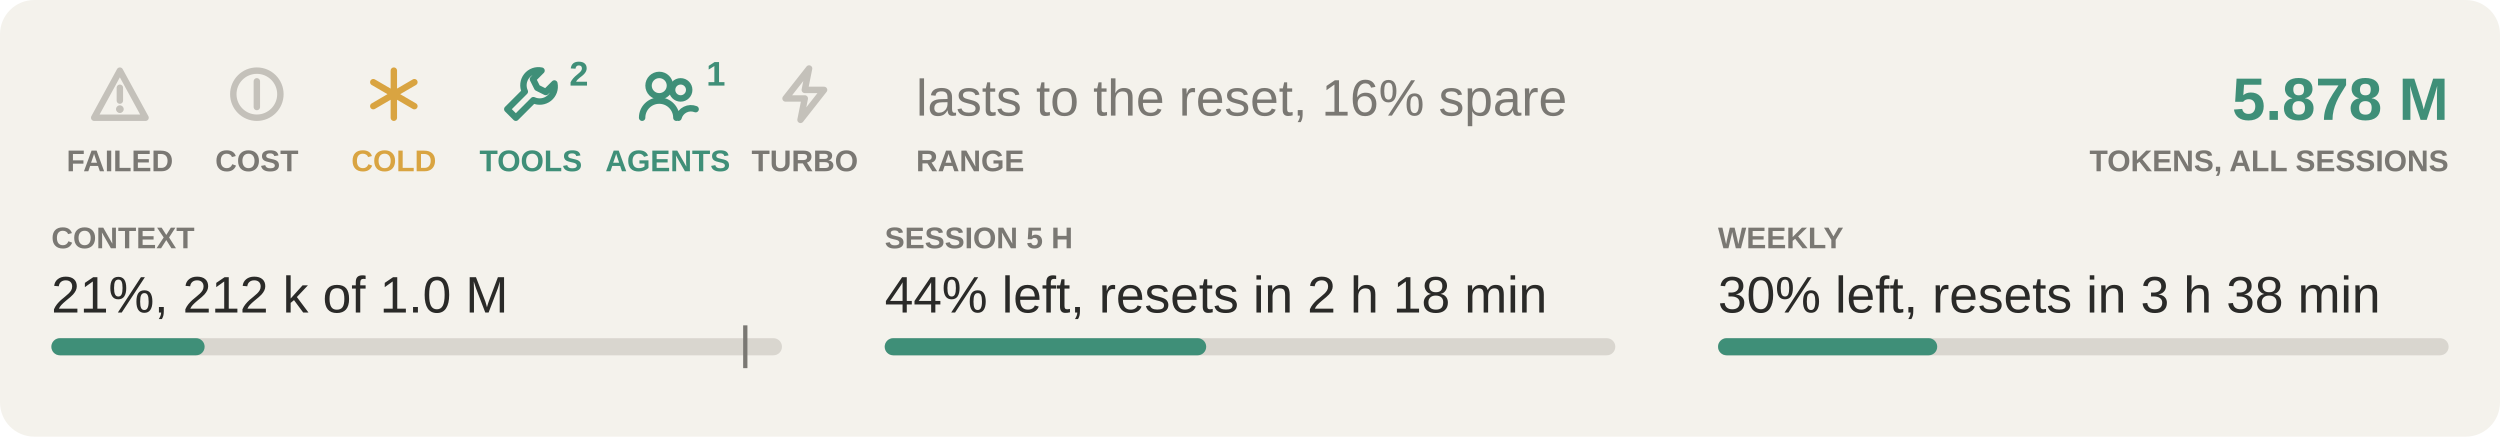
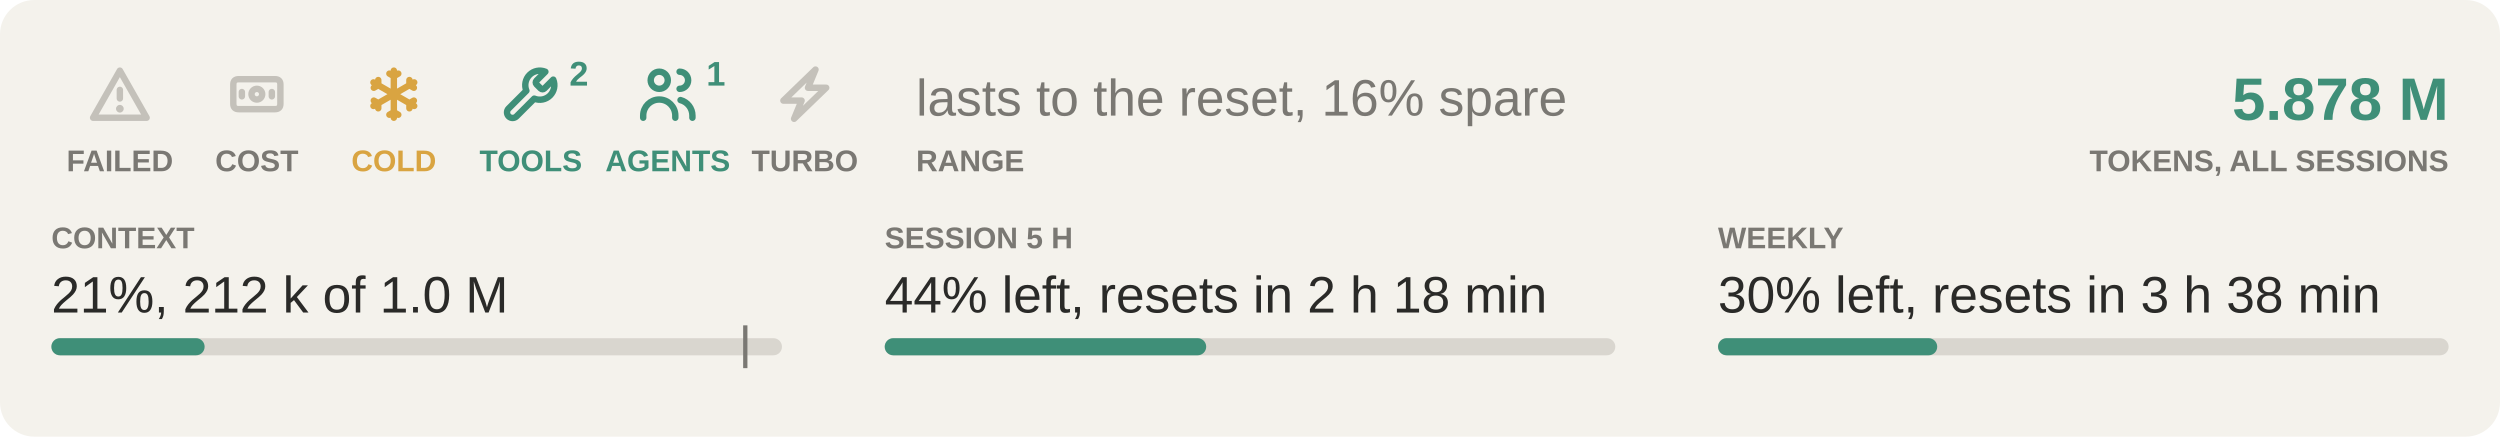
<svg xmlns="http://www.w3.org/2000/svg" viewBox="0 0 584 102" width="584" height="102">
  <rect width="100%" height="100%" rx="8" fill="#f4f2ec" />
  <g transform="translate(12 12)">
    <g transform="translate(9.0 3)">
-       <path d="M7 1.5L13 12.5H1Z" fill="none" stroke="#c4c1ba" stroke-width="1.5" stroke-linejoin="round" />
-       <path d="M7 5.5V8.5" stroke="#c4c1ba" stroke-width="1.5" stroke-linecap="round" />
-       <circle cx="7" cy="10.5" r="0.9" fill="#c4c1ba" />
+       <path d="M7 1.5 L13.25 12.5 H0.75 Z" fill="none" stroke="#c4c1ba" stroke-width="1.5" stroke-linecap="round" stroke-linejoin="round" />
+       <path d="M7 6 V8" fill="none" stroke="#c4c1ba" stroke-width="1.5" stroke-linecap="round" stroke-linejoin="round" />
+       <circle cx="7" cy="10.4" r="0.9" fill="#c4c1ba" />
    </g>
    <text x="16" y="28" font-size="7" fill="#7a7873" text-anchor="middle" font-weight="600" font-family="'Segoe UI','Helvetica Neue',Arial,sans-serif" style="font-variant-numeric:tabular-nums">FAILED</text>
    <g transform="translate(41.0 3)">
-       <circle cx="7" cy="7" r="5.5" fill="none" stroke="#c4c1ba" stroke-width="1.5" />
-       <path d="M7 4V10" stroke="#c4c1ba" stroke-width="1.5" stroke-linecap="round" />
+       <path d="M2.75 3.5 H11.25 Q12.5 3.5 12.5 4.75 V9.25 Q12.5 10.5 11.25 10.5 H2.75 Q1.5 10.5 1.5 9.25 V4.75 Q1.5 3.5 2.75 3.5 Z" fill="none" stroke="#c4c1ba" stroke-width="1.5" stroke-linecap="round" stroke-linejoin="round" />
+       <circle cx="7" cy="7" r="1.25" fill="none" stroke="#c4c1ba" stroke-width="1.5" stroke-linecap="round" stroke-linejoin="round" />
+       <path d="M3.5 6.5 V7.5 M10.5 6.5 V7.5" fill="none" stroke="#c4c1ba" stroke-width="1.5" stroke-linecap="round" stroke-linejoin="round" />
    </g>
    <text x="48" y="28" font-size="7" fill="#7a7873" text-anchor="middle" font-weight="600" font-family="'Segoe UI','Helvetica Neue',Arial,sans-serif" style="font-variant-numeric:tabular-nums">COST</text>
    <g transform="translate(73.0 3)">
-       <path d="M7 1.5V12.5M2.2 4.2L11.8 9.8M2.2 9.8L11.8 4.2" fill="none" stroke="#d9a441" stroke-width="1.5" stroke-linecap="round" />
+       <path d="M7 12.5 L7 1.5 M2.24 9.75 L11.76 4.25 M2.24 4.25 L11.76 9.75 M10.64 4.9 L10.64 3.7 M10.64 4.9 L11.68 5.5 M7 2.8 L5.96 2.2 M7 2.8 L8.04 2.2 M3.36 4.9 L2.32 5.5 M3.36 4.9 L3.36 3.7 M3.36 9.1 L3.36 10.3 M3.36 9.1 L2.32 8.5 M7 11.2 L8.04 11.8 M7 11.2 L5.96 11.8 M10.64 9.1 L11.68 8.5 M10.64 9.1 L10.64 10.3" fill="none" stroke="#d9a441" stroke-width="1.5" stroke-linecap="round" stroke-linejoin="round" />
    </g>
    <text x="80" y="28" font-size="7" fill="#d9a441" text-anchor="middle" font-weight="600" font-family="'Segoe UI','Helvetica Neue',Arial,sans-serif" style="font-variant-numeric:tabular-nums">COLD</text>
    <g transform="translate(105.0 3)">
-       <path d="M9.5 1.5A3.5 3.5 0 0 0 5.6 6.4L1.5 10.5L3.5 12.5L7.6 8.4A3.5 3.5 0 0 0 12.5 4.5L10.5 6.5L8.5 5.5L7.5 3.5Z" fill="none" stroke="#3f8f78" stroke-width="1.5" stroke-linejoin="round" />
+       <path d="M8.32 3.84 A0.6 0.6 0 0 0 8.32 4.69 L9.31 5.68 A0.6 0.6 0 0 0 10.16 5.68 L12.24 3.6 A3.4 3.4 0 0 1 7.8 8.04 L3.66 12.18 A1.3 1.3 0 0 1 1.82 10.34 L5.96 6.2 A3.4 3.4 0 0 1 10.4 1.76 Z" fill="none" stroke="#3f8f78" stroke-width="1.5" stroke-linecap="round" stroke-linejoin="round" />
    </g>
    <text x="121" y="8" font-size="8" fill="#3f8f78" text-anchor="start" font-weight="700" font-family="'Segoe UI','Helvetica Neue',Arial,sans-serif" style="font-variant-numeric:tabular-nums">2</text>
    <text x="112" y="28" font-size="7" fill="#3f8f78" text-anchor="middle" font-weight="600" font-family="'Segoe UI','Helvetica Neue',Arial,sans-serif" style="font-variant-numeric:tabular-nums">TOOLS</text>
    <g transform="translate(137.0 3)">
-       <circle cx="5" cy="5" r="2.5" fill="none" stroke="#3f8f78" stroke-width="1.5" />
-       <circle cx="10" cy="6" r="2" fill="none" stroke="#3f8f78" stroke-width="1.5" />
-       <path d="M1 12.5A4 4 0 0 1 9 12.5M9.5 12.5A3 3 0 0 1 13.5 10.5" fill="none" stroke="#3f8f78" stroke-width="1.5" stroke-linecap="round" />
+       <circle cx="5" cy="3.75" r="2" fill="none" stroke="#3f8f78" stroke-width="1.5" stroke-linecap="round" stroke-linejoin="round" />
+       <path d="M1.25 12.5 V12 A3.75 3.75 0 0 1 8.75 12 V12.5" fill="none" stroke="#3f8f78" stroke-width="1.5" stroke-linecap="round" stroke-linejoin="round" />
+       <path d="M9.75 1.75 A2 2 0 0 1 9.75 5.75" fill="none" stroke="#3f8f78" stroke-width="1.5" stroke-linecap="round" stroke-linejoin="round" />
+       <path d="M12.75 12.5 V12 A3.75 3.75 0 0 0 9.97 8.38" fill="none" stroke="#3f8f78" stroke-width="1.5" stroke-linecap="round" stroke-linejoin="round" />
    </g>
    <text x="153" y="8" font-size="8" fill="#3f8f78" text-anchor="start" font-weight="700" font-family="'Segoe UI','Helvetica Neue',Arial,sans-serif" style="font-variant-numeric:tabular-nums">1</text>
    <text x="144" y="28" font-size="7" fill="#3f8f78" text-anchor="middle" font-weight="600" font-family="'Segoe UI','Helvetica Neue',Arial,sans-serif" style="font-variant-numeric:tabular-nums">AGENTS</text>
    <g transform="translate(169.0 3)">
-       <path d="M8 1L2.5 8H7L6 13L11.5 6H7Z" fill="none" stroke="#c4c1ba" stroke-width="1.5" stroke-linejoin="round" />
+       <path d="M9.5 1.25 L2 8.5 H6.25 L4.5 12.75 L12 5.5 H7.75 Z" fill="none" stroke="#c4c1ba" stroke-width="1.5" stroke-linecap="round" stroke-linejoin="round" />
    </g>
    <text x="176" y="28" font-size="7" fill="#7a7873" text-anchor="middle" font-weight="600" font-family="'Segoe UI','Helvetica Neue',Arial,sans-serif" style="font-variant-numeric:tabular-nums">TURBO</text>
    <text x="202" y="15" font-size="12" fill="#7a7873" text-anchor="start" font-weight="400" font-family="'Segoe UI','Helvetica Neue',Arial,sans-serif" style="font-variant-numeric:tabular-nums">lasts to the reset, 16% spare</text>
    <text x="202" y="28" font-size="7" fill="#7a7873" text-anchor="start" font-weight="600" font-family="'Segoe UI','Helvetica Neue',Arial,sans-serif" style="font-variant-numeric:tabular-nums">RANGE</text>
    <text x="560" y="16" font-size="14" fill="#3f8f78" text-anchor="end" font-weight="700" font-family="'Segoe UI','Helvetica Neue',Arial,sans-serif" style="font-variant-numeric:tabular-nums">5.878 M</text>
    <text x="560" y="28" font-size="7" fill="#7a7873" text-anchor="end" font-weight="600" font-family="'Segoe UI','Helvetica Neue',Arial,sans-serif" style="font-variant-numeric:tabular-nums">TOKENS, ALL SESSIONS</text>
    <text x="0" y="46" font-size="7" fill="#7a7873" text-anchor="start" font-weight="600" font-family="'Segoe UI','Helvetica Neue',Arial,sans-serif" style="font-variant-numeric:tabular-nums">CONTEXT</text>
    <text x="0" y="61" font-size="12" fill="#2a2a28" text-anchor="start" font-weight="400" font-family="'Segoe UI','Helvetica Neue',Arial,sans-serif" style="font-variant-numeric:tabular-nums">21%, 212 k of 1.0 M</text>
    <rect x="0" y="67" width="170.667" height="4" rx="2" fill="#d9d6cf" />
    <rect x="0" y="67" width="35.8" height="4" rx="2" fill="#3f8f78" />
    <rect x="161.6" y="64" width="1" height="10" fill="#7a7873" />
    <text x="194.667" y="46" font-size="7" fill="#7a7873" text-anchor="start" font-weight="600" font-family="'Segoe UI','Helvetica Neue',Arial,sans-serif" style="font-variant-numeric:tabular-nums">SESSION 5 H</text>
    <text x="194.667" y="61" font-size="12" fill="#2a2a28" text-anchor="start" font-weight="400" font-family="'Segoe UI','Helvetica Neue',Arial,sans-serif" style="font-variant-numeric:tabular-nums">44% left, resets in 2 h 18 min</text>
    <rect x="194.667" y="67" width="170.667" height="4" rx="2" fill="#d9d6cf" />
    <rect x="194.667" y="67" width="75.1" height="4" rx="2" fill="#3f8f78" />
    <text x="389.333" y="46" font-size="7" fill="#7a7873" text-anchor="start" font-weight="600" font-family="'Segoe UI','Helvetica Neue',Arial,sans-serif" style="font-variant-numeric:tabular-nums">WEEKLY</text>
    <text x="389.333" y="61" font-size="12" fill="#2a2a28" text-anchor="start" font-weight="400" font-family="'Segoe UI','Helvetica Neue',Arial,sans-serif" style="font-variant-numeric:tabular-nums">30% left, resets in 3 h 38 min</text>
    <rect x="389.333" y="67" width="170.667" height="4" rx="2" fill="#d9d6cf" />
    <rect x="389.333" y="67" width="51.2" height="4" rx="2" fill="#3f8f78" />
  </g>
</svg>
